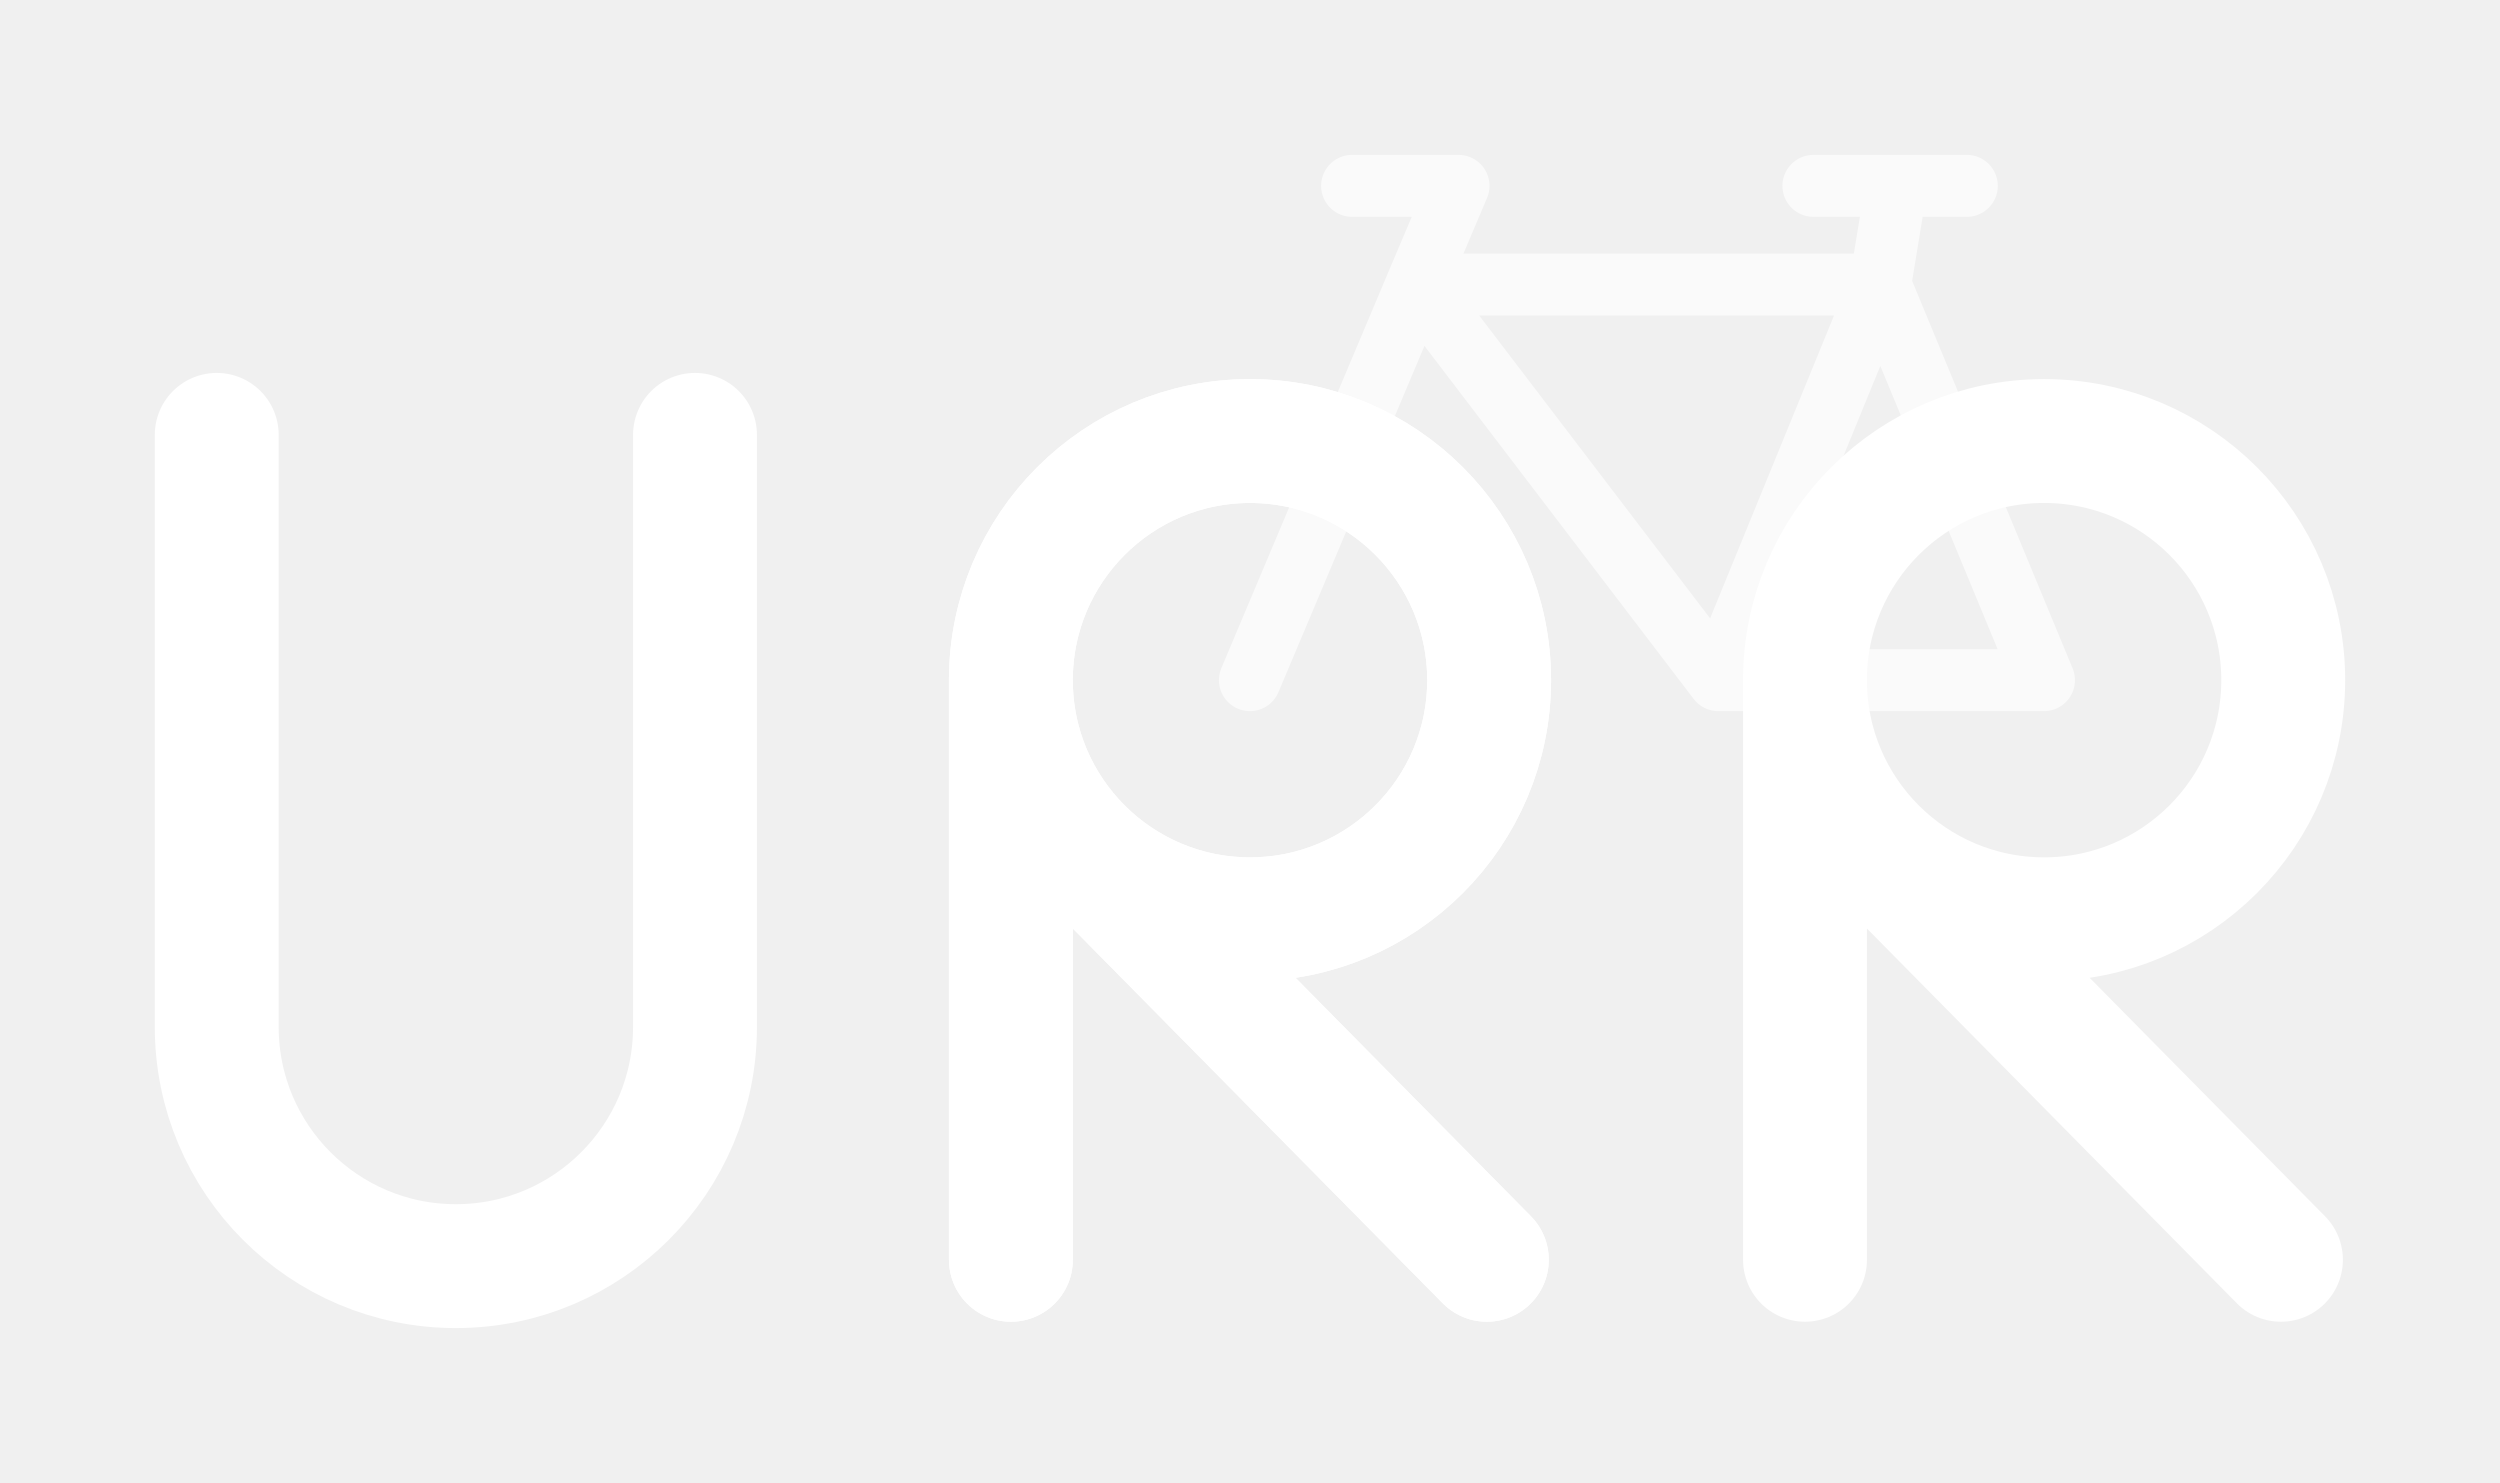
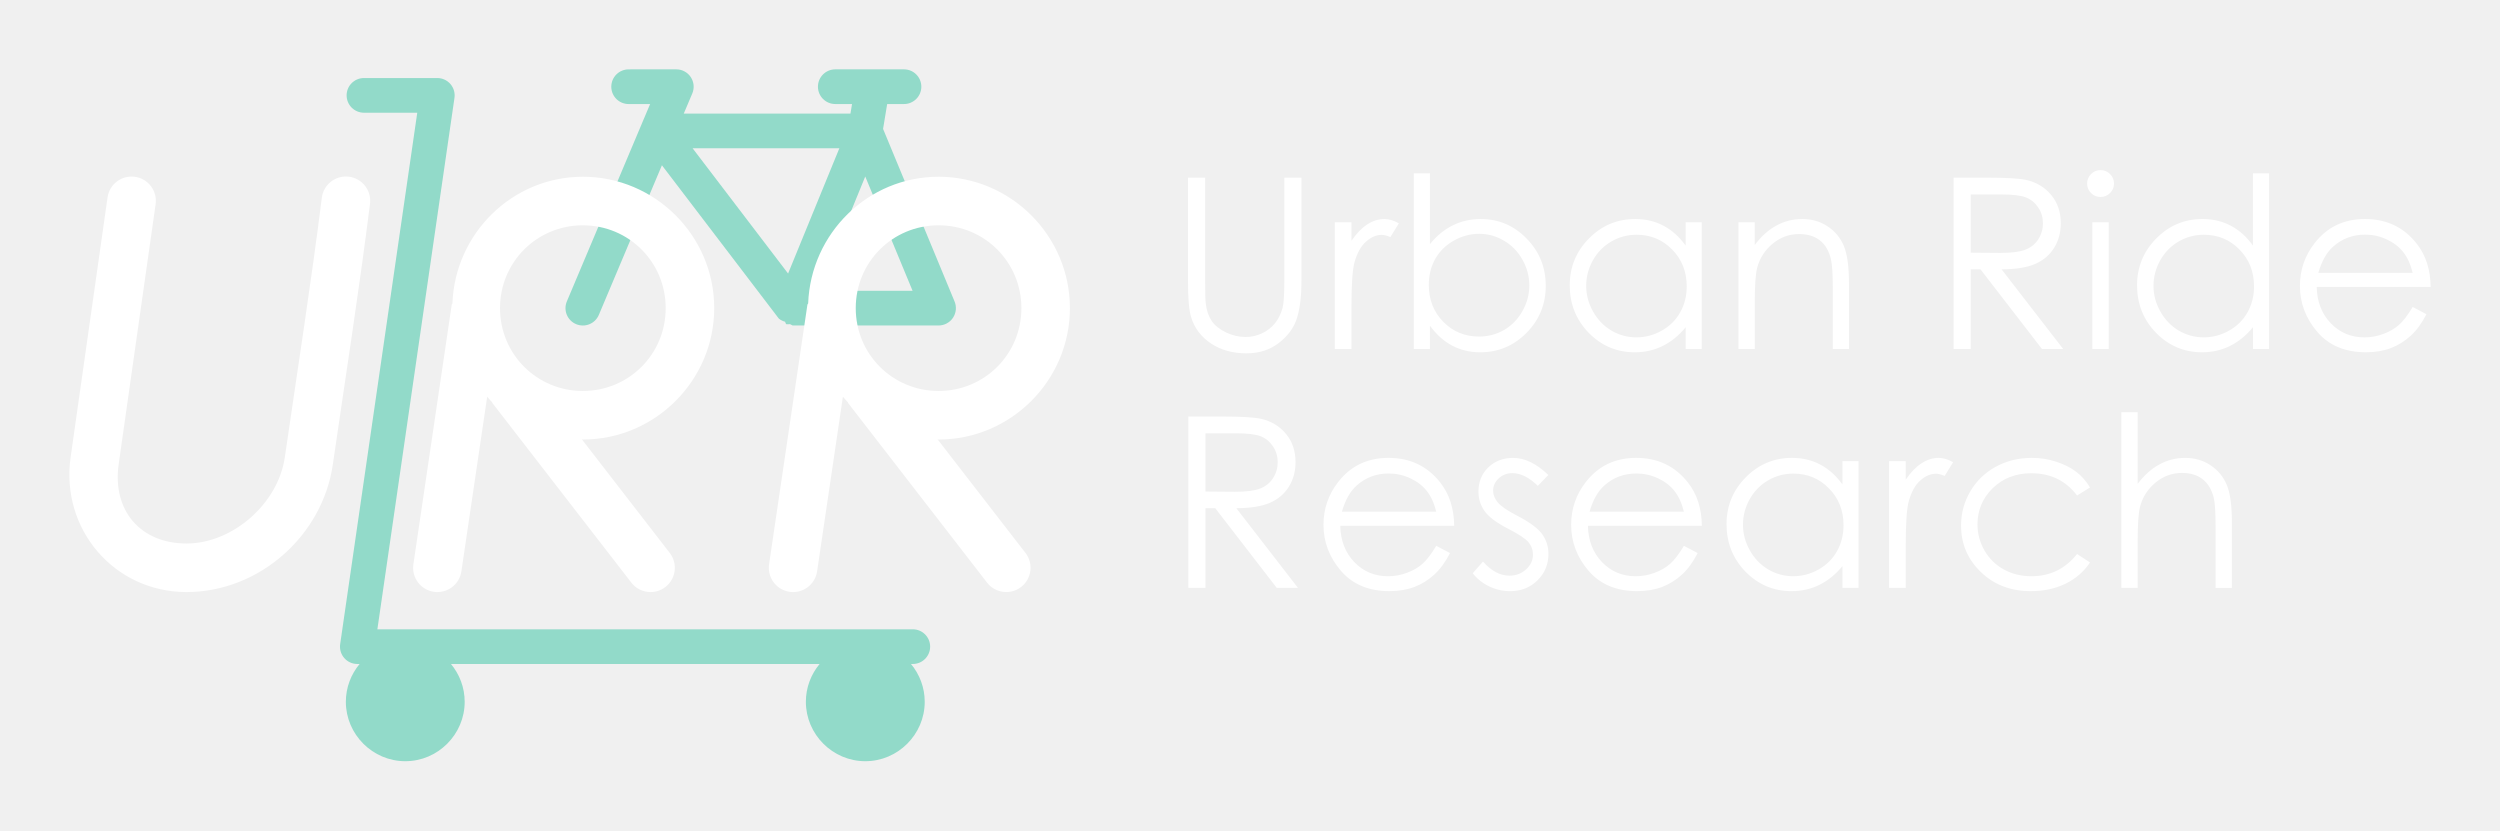
- <svg xmlns="http://www.w3.org/2000/svg" width="80.72mm" height="47.877mm" version="1.1" viewBox="0 0 80.72 47.877">
-   <g transform="translate(-117.04 -211.91)">
-     <g transform="translate(0 18.491)" fill="none" stroke-linecap="round" stroke-linejoin="round">
-       <path d="m172.52 215.38 5.226-12.772m-2.155-3.188h4.954m-2.799 3.188 0.507-3.087m-17.557-0.101h3.437l-1.352 3.188 9.739 12.772h10.516l-5.29-12.772h-14.964l-5.385 12.772m33.36 0c0 4.264-3.457 7.721-7.721 7.721s-7.721-3.457-7.721-7.721 3.457-7.721 7.721-7.721 7.721 3.457 7.721 7.721zm-25.64 0c0 4.264-3.457 7.721-7.721 7.721s-7.721-3.457-7.721-7.721 3.457-7.721 7.721-7.721 7.721 3.457 7.721 7.721z" stroke="#fffa" stroke-width="2" />
-       <g stroke="#fff" stroke-width="4">
-         <path d="m157.4 215.38m7.721 0c0 4.264-3.457 7.721-7.721 7.721s-7.721-3.457-7.721-7.721 3.457-7.721 7.721-7.721 7.721 3.457 7.721 7.721zm-12.863 5.758 12.789 12.957m-15.367-18.716v18.716" />
-         <path d="m183.04 215.38m7.721 0c0 4.264-3.457 7.721-7.721 7.721s-7.721-3.457-7.721-7.721 3.457-7.721 7.721-7.721 7.721 3.457 7.721 7.721zm-12.863 5.758 12.789 12.957m-15.367-18.716v18.716" />
-         <path d="m157.4 215.38m7.721 0c0 4.264-3.457 7.721-7.721 7.721s-7.721-3.457-7.721-7.721 3.457-7.721 7.721-7.721 7.721 3.457 7.721 7.721zm-12.863 5.758 12.789 12.957m-15.367-18.716v18.716" />
-         <path d="m139.48 207.46v19.119c0 4.264-3.457 7.721-7.721 7.721-4.264 0-7.721-3.457-7.721-7.721v-19.119" />
-       </g>
-     </g>
+ <svg xmlns="http://www.w3.org/2000/svg" width="180.2mm" height="59.868mm" version="1.1" viewBox="0 0 180.2 59.868">
+   <g transform="translate(-.54725 -.069788)" fill="#ffffff" stroke-linecap="round" stroke-linejoin="round" stroke-width="2">
+     <path d="m86.179 12.875h1.234v7.456q0 1.327 0.05 1.654 0.092 0.731 0.428 1.226 0.336 0.487 1.033 0.823 0.697 0.327 1.402 0.327 0.613 0 1.175-0.26 0.563-0.26 0.94-0.722t0.554-1.117q0.126-0.47 0.126-1.931v-7.456h1.234v7.456q0 1.654-0.327 2.679-0.319 1.016-1.293 1.772-0.966 0.756-2.343 0.756-1.495 0-2.561-0.714t-1.427-1.889q-0.227-0.722-0.227-2.603zm10.58 3.216h1.201v1.335q0.537-0.789 1.134-1.175 0.596-0.395 1.243-0.395 0.487 0 1.041 0.311l-0.613 0.991q-0.369-0.16-0.621-0.16-0.588 0-1.134 0.487-0.546 0.479-0.831 1.495-0.218 0.781-0.218 3.157v3.09h-1.201zm5.693 9.136v-12.662h1.167v5.097q0.739-0.907 1.654-1.352 0.915-0.453 2.007-0.453 1.94 0 3.308 1.411 1.377 1.402 1.377 3.409 0 1.982-1.385 3.384t-3.333 1.402q-1.117 0-2.024-0.479-0.907-0.479-1.604-1.436v1.679zm4.702-0.898q0.982 0 1.814-0.479 0.831-0.487 1.318-1.36 0.495-0.873 0.495-1.847 0-0.974-0.495-1.856-0.495-0.882-1.335-1.369-0.831-0.495-1.78-0.495-0.966 0-1.839 0.495-0.865 0.487-1.335 1.318-0.462 0.831-0.462 1.873 0 1.587 1.041 2.653 1.05 1.066 2.578 1.066zm16.055-8.237v9.136h-1.159v-1.57q-0.739 0.898-1.663 1.352-0.915 0.453-2.007 0.453-1.94 0-3.317-1.402-1.369-1.411-1.369-3.426 0-1.973 1.385-3.376t3.333-1.402q1.125 0 2.032 0.479 0.915 0.479 1.604 1.436v-1.679zm-4.702 0.898q-0.982 0-1.814 0.487-0.831 0.479-1.327 1.352-0.487 0.873-0.487 1.847 0 0.966 0.495 1.847 0.495 0.882 1.327 1.377 0.84 0.487 1.797 0.487 0.966 0 1.831-0.487 0.865-0.487 1.327-1.318 0.47-0.831 0.47-1.873 0-1.587-1.05-2.653-1.041-1.066-2.569-1.066zm7.347-0.898h1.175v1.637q0.705-0.94 1.562-1.402 0.856-0.47 1.864-0.47 1.024 0 1.814 0.521 0.798 0.521 1.175 1.402 0.378 0.882 0.378 2.746v4.702h-1.167v-4.358q0-1.579-0.134-2.108-0.21-0.907-0.789-1.36-0.579-0.462-1.511-0.462-1.066 0-1.914 0.705-0.84 0.705-1.108 1.746-0.168 0.68-0.168 2.485v3.35h-1.175zm15.509-3.216h2.46q2.057 0 2.788 0.168 1.1 0.252 1.788 1.083 0.689 0.823 0.689 2.032 0 1.008-0.479 1.772-0.47 0.764-1.352 1.159-0.882 0.386-2.435 0.395l4.442 5.743h-1.528l-4.434-5.743h-0.705v5.743h-1.234zm1.234 1.209v4.198l2.124 0.017q1.234 0 1.822-0.235 0.596-0.235 0.924-0.747 0.336-0.521 0.336-1.159 0-0.621-0.336-1.125-0.336-0.512-0.882-0.731-0.546-0.218-1.814-0.218zm9.354-1.755q0.403 0 0.689 0.285 0.285 0.285 0.285 0.689 0 0.395-0.285 0.68-0.285 0.285-0.689 0.285-0.395 0-0.68-0.285t-0.285-0.68q0-0.403 0.285-0.689t0.68-0.285zm-0.588 3.762h1.184v9.136h-1.184zm12.738-3.527v12.662h-1.159v-1.57q-0.739 0.898-1.663 1.352-0.915 0.453-2.007 0.453-1.94 0-3.317-1.402-1.369-1.411-1.369-3.426 0-1.973 1.385-3.376t3.333-1.402q1.125 0 2.032 0.479 0.915 0.479 1.604 1.436v-5.206zm-4.702 4.425q-0.982 0-1.814 0.487-0.831 0.479-1.327 1.352-0.487 0.873-0.487 1.847 0 0.966 0.495 1.847 0.495 0.882 1.327 1.377 0.84 0.487 1.797 0.487 0.966 0 1.831-0.487 0.865-0.487 1.327-1.318 0.47-0.831 0.47-1.873 0-1.587-1.05-2.653-1.041-1.066-2.569-1.066zm15.055 5.206 0.991 0.521q-0.487 0.957-1.125 1.545-0.638 0.588-1.436 0.898-0.798 0.302-1.805 0.302-2.233 0-3.493-1.461-1.26-1.469-1.26-3.317 0-1.738 1.066-3.098 1.352-1.73 3.619-1.73 2.334 0 3.728 1.772 0.991 1.251 1.008 3.124h-8.212q0.034 1.595 1.016 2.62 0.982 1.016 2.427 1.016 0.697 0 1.352-0.244 0.663-0.243 1.125-0.647t0.999-1.302zm0-2.46q-0.235-0.94-0.689-1.503-0.445-0.563-1.184-0.907t-1.553-0.344q-1.343 0-2.309 0.865-0.705 0.63-1.066 1.889z" />
+     <path d="m86.204 30.093h2.46q2.057 0 2.788 0.168 1.1 0.252 1.788 1.083 0.689 0.823 0.689 2.032 0 1.008-0.479 1.772-0.47 0.764-1.352 1.159-0.882 0.386-2.435 0.395l4.442 5.743h-1.528l-4.434-5.743h-0.705v5.743h-1.234zm1.234 1.209v4.198l2.124 0.017q1.234 0 1.822-0.235 0.596-0.235 0.924-0.747 0.336-0.521 0.336-1.159 0-0.621-0.336-1.125-0.336-0.512-0.882-0.731t-1.814-0.218zm16.634 8.111 0.991 0.521q-0.487 0.957-1.125 1.545t-1.436 0.898q-0.798 0.302-1.805 0.302-2.233 0-3.493-1.461-1.26-1.469-1.26-3.317 0-1.738 1.066-3.098 1.352-1.73 3.619-1.73 2.334 0 3.728 1.772 0.991 1.251 1.008 3.124h-8.212q0.034 1.595 1.016 2.62 0.982 1.016 2.427 1.016 0.697 0 1.352-0.243 0.663-0.243 1.125-0.647t0.999-1.302zm0-2.46q-0.235-0.94-0.689-1.503-0.445-0.563-1.184-0.907-0.739-0.344-1.553-0.344-1.343 0-2.309 0.865-0.705 0.63-1.066 1.889zm8.078-2.645-0.756 0.781q-0.94-0.915-1.839-0.915-0.571 0-0.982 0.378-0.403 0.378-0.403 0.882 0 0.445 0.336 0.848 0.336 0.411 1.411 0.966 1.31 0.68 1.78 1.31 0.462 0.638 0.462 1.436 0 1.125-0.789 1.906-0.789 0.781-1.973 0.781-0.789 0-1.511-0.344-0.714-0.344-1.184-0.949l0.739-0.84q0.898 1.016 1.906 1.016 0.705 0 1.201-0.453 0.495-0.453 0.495-1.066 0-0.504-0.327-0.898-0.327-0.386-1.478-0.974-1.234-0.638-1.679-1.26t-0.445-1.419q0-1.041 0.705-1.73 0.714-0.689 1.797-0.689 1.26 0 2.536 1.234zm9.774 5.105 0.991 0.521q-0.487 0.957-1.125 1.545-0.638 0.588-1.436 0.898-0.798 0.302-1.805 0.302-2.233 0-3.493-1.461-1.26-1.469-1.26-3.317 0-1.738 1.066-3.098 1.352-1.73 3.619-1.73 2.334 0 3.728 1.772 0.991 1.251 1.008 3.124h-8.212q0.034 1.595 1.016 2.62 0.982 1.016 2.427 1.016 0.697 0 1.352-0.243 0.663-0.243 1.125-0.647t0.999-1.302zm0-2.46q-0.235-0.94-0.689-1.503-0.445-0.563-1.184-0.907t-1.553-0.344q-1.343 0-2.309 0.865-0.705 0.63-1.066 1.889zm12.587-3.644v9.136h-1.159v-1.57q-0.739 0.898-1.663 1.352-0.915 0.453-2.007 0.453-1.94 0-3.317-1.402-1.369-1.411-1.369-3.426 0-1.973 1.385-3.376t3.333-1.402q1.125 0 2.032 0.479 0.915 0.479 1.604 1.436v-1.679zm-4.702 0.898q-0.982 0-1.814 0.487-0.831 0.479-1.327 1.352-0.487 0.873-0.487 1.847 0 0.966 0.495 1.847 0.495 0.882 1.327 1.377 0.84 0.487 1.797 0.487 0.966 0 1.831-0.487t1.327-1.318q0.47-0.831 0.47-1.873 0-1.587-1.05-2.653-1.041-1.066-2.569-1.066zm6.902-0.898h1.201v1.335q0.537-0.789 1.134-1.175 0.596-0.395 1.243-0.395 0.487 0 1.041 0.311l-0.613 0.991q-0.369-0.16-0.621-0.16-0.588 0-1.134 0.487-0.546 0.479-0.831 1.495-0.218 0.781-0.218 3.157v3.09h-1.201zm14.484 1.898-0.932 0.579q-1.209-1.604-3.3-1.604-1.671 0-2.779 1.075-1.1 1.075-1.1 2.611 0 0.999 0.504 1.881 0.512 0.882 1.394 1.369 0.89 0.487 1.99 0.487 2.015 0 3.292-1.604l0.932 0.613q-0.655 0.982-1.763 1.528-1.1 0.537-2.511 0.537-2.166 0-3.594-1.377t-1.427-3.35q0-1.327 0.663-2.46 0.672-1.142 1.839-1.78 1.167-0.638 2.611-0.638 0.907 0 1.746 0.277 0.848 0.277 1.436 0.722 0.588 0.445 0.999 1.134zm2.259-5.424h1.175v5.164q0.714-0.94 1.57-1.402 0.856-0.47 1.856-0.47 1.024 0 1.814 0.521 0.798 0.521 1.175 1.402 0.378 0.873 0.378 2.746v4.702h-1.175v-4.358q0-1.579-0.126-2.108-0.218-0.907-0.798-1.36-0.571-0.462-1.503-0.462-1.066 0-1.914 0.705-0.84 0.705-1.108 1.746-0.168 0.672-0.168 2.485v3.35h-1.175z" />
+   </g>
+   <g stroke-linecap="round" stroke-linejoin="round">
+     <path d="m45.312 5a1.25 1.25 0 0 0-1.25 1.25 1.25 1.25 0 0 0 1.25 1.25h1.549l-0.615 1.452a1.25 1.25 0 0 0 0 2e-3l-5.387 12.771a1.25 1.25 0 0 0 0.666 1.639 1.25 1.25 0 0 0 1.639-0.666l4.547-10.785 8.431 11.056a1.25 1.25 0 0 0 0.445 0.221 1.25 1.25 0 0 0 0.074 0.177 1.25 1.25 0 0 0 0.283-2e-3 1.25 1.25 0 0 0 0.192 0.096h10.516a1.25 1.25 0 0 0 1.154-1.729l-5.154-12.44 0.295-1.793h1.213a1.25 1.25 0 0 0 1.25-1.25 1.25 1.25 0 0 0-1.25-1.25h-4.953a1.25 1.25 0 0 0-1.25 1.25 1.25 1.25 0 0 0 1.25 1.25h1.207l-0.114 0.69h-12.015l0.615-1.452a1.25 1.25 0 0 0-1.152-1.738zm-19.078 0.625a1.25 1.25 0 0 0-1.25 1.25 1.25 1.25 0 0 0 1.25 1.25h3.842l-5.557 38.305a1.25 1.25 0 0 0 1.237 1.43h0.163c-0.617 0.742-0.99 1.693-0.99 2.725-1e-5 2.351 1.933 4.283 4.284 4.283s4.281-1.932 4.281-4.283c0-1.032-0.372-1.983-0.989-2.725h26.572c-0.617 0.742-0.99 1.693-0.99 2.725 0 2.351 1.933 4.283 4.284 4.283s4.283-1.932 4.283-4.283c1e-5 -1.032-0.373-1.983-0.99-2.725h0.131a1.25 1.25 0 0 0 1.25-1.25 1.25 1.25 0 0 0-1.25-1.25h-38.594l5.557-38.305a1.25 1.25 0 0 0-1.237-1.43zm23.69 5.064h10.576l-3.695 9.027zm12.443 2.034 3.412 8.238h-6.782z" fill="#92dac9" />
+     <path d="m25.15 12.736a1.75 1.75 0 0 0-1.953 1.52c-0.78 6.213-1.759 12.448-2.666 18.699a1.75 1.75 0 0 0-2e-3 4e-3c-0.476 3.346-3.766 6.217-7.084 6.217-3.318 0-5.366-2.377-4.89-5.723l2.662-18.731a1.75 1.75 0 0 0-1.486-1.978 1.75 1.75 0 0 0-1.979 1.486l-2.662 18.729c-0.737 5.182 3.145 9.717 8.355 9.717 5.208 0 9.81-4.039 10.549-9.219 0.903-6.225 1.886-12.481 2.676-18.766a1.75 1.75 0 0 0-1.52-1.955zm16.862 4e-3c-5.09 0-9.213 4.087-9.402 9.133a1.75 1.75 0 0 0-0.049 0.082l-2.764 18.717a1.75 1.75 0 0 0 1.474 1.986 1.75 1.75 0 0 0 1.986-1.477l1.859-12.584c0.128 0.139 0.235 0.283 0.371 0.414a1.75 1.75 0 0 0-4e-3 0.029l10.025 12.957a1.75 1.75 0 0 0 2.455 0.313 1.75 1.75 0 0 0 0.313-2.455l-6.335-8.188c0.024 1.9e-4 0.044 0.014 0.069 0.014 5.21 0 9.471-4.261 9.471-9.471s-4.261-9.471-9.471-9.471zm25.64 0c-5.088 2.8e-4 -9.208 4.085-9.4 9.129a1.75 1.75 0 0 0-0.053 0.086l-2.764 18.717a1.75 1.75 0 0 0 1.476 1.986 1.75 1.75 0 0 0 1.986-1.477l1.859-12.586c0.129 0.139 0.234 0.285 0.371 0.416a1.75 1.75 0 0 0-4e-3 0.029l10.026 12.957a1.75 1.75 0 0 0 2.453 0.313 1.75 1.75 0 0 0 0.314-2.455l-6.336-8.188c0.025 2e-4 0.045 0.014 0.07 0.014 5.21 0 9.469-4.261 9.469-9.471 0-5.21-4.259-9.47-9.469-9.471zm-25.64 3.5c3.318 0 5.971 2.653 5.971 5.971s-2.653 5.971-5.971 5.971-5.971-2.653-5.971-5.971c0-3.318 2.653-5.971 5.971-5.971zm25.641 0c3.318 0 5.969 2.653 5.969 5.971s-2.651 5.971-5.969 5.971c-3.318 0-5.971-2.653-5.971-5.971 0-3.318 2.653-5.971 5.971-5.971z" fill="#ffffff" />
  </g>
</svg>
